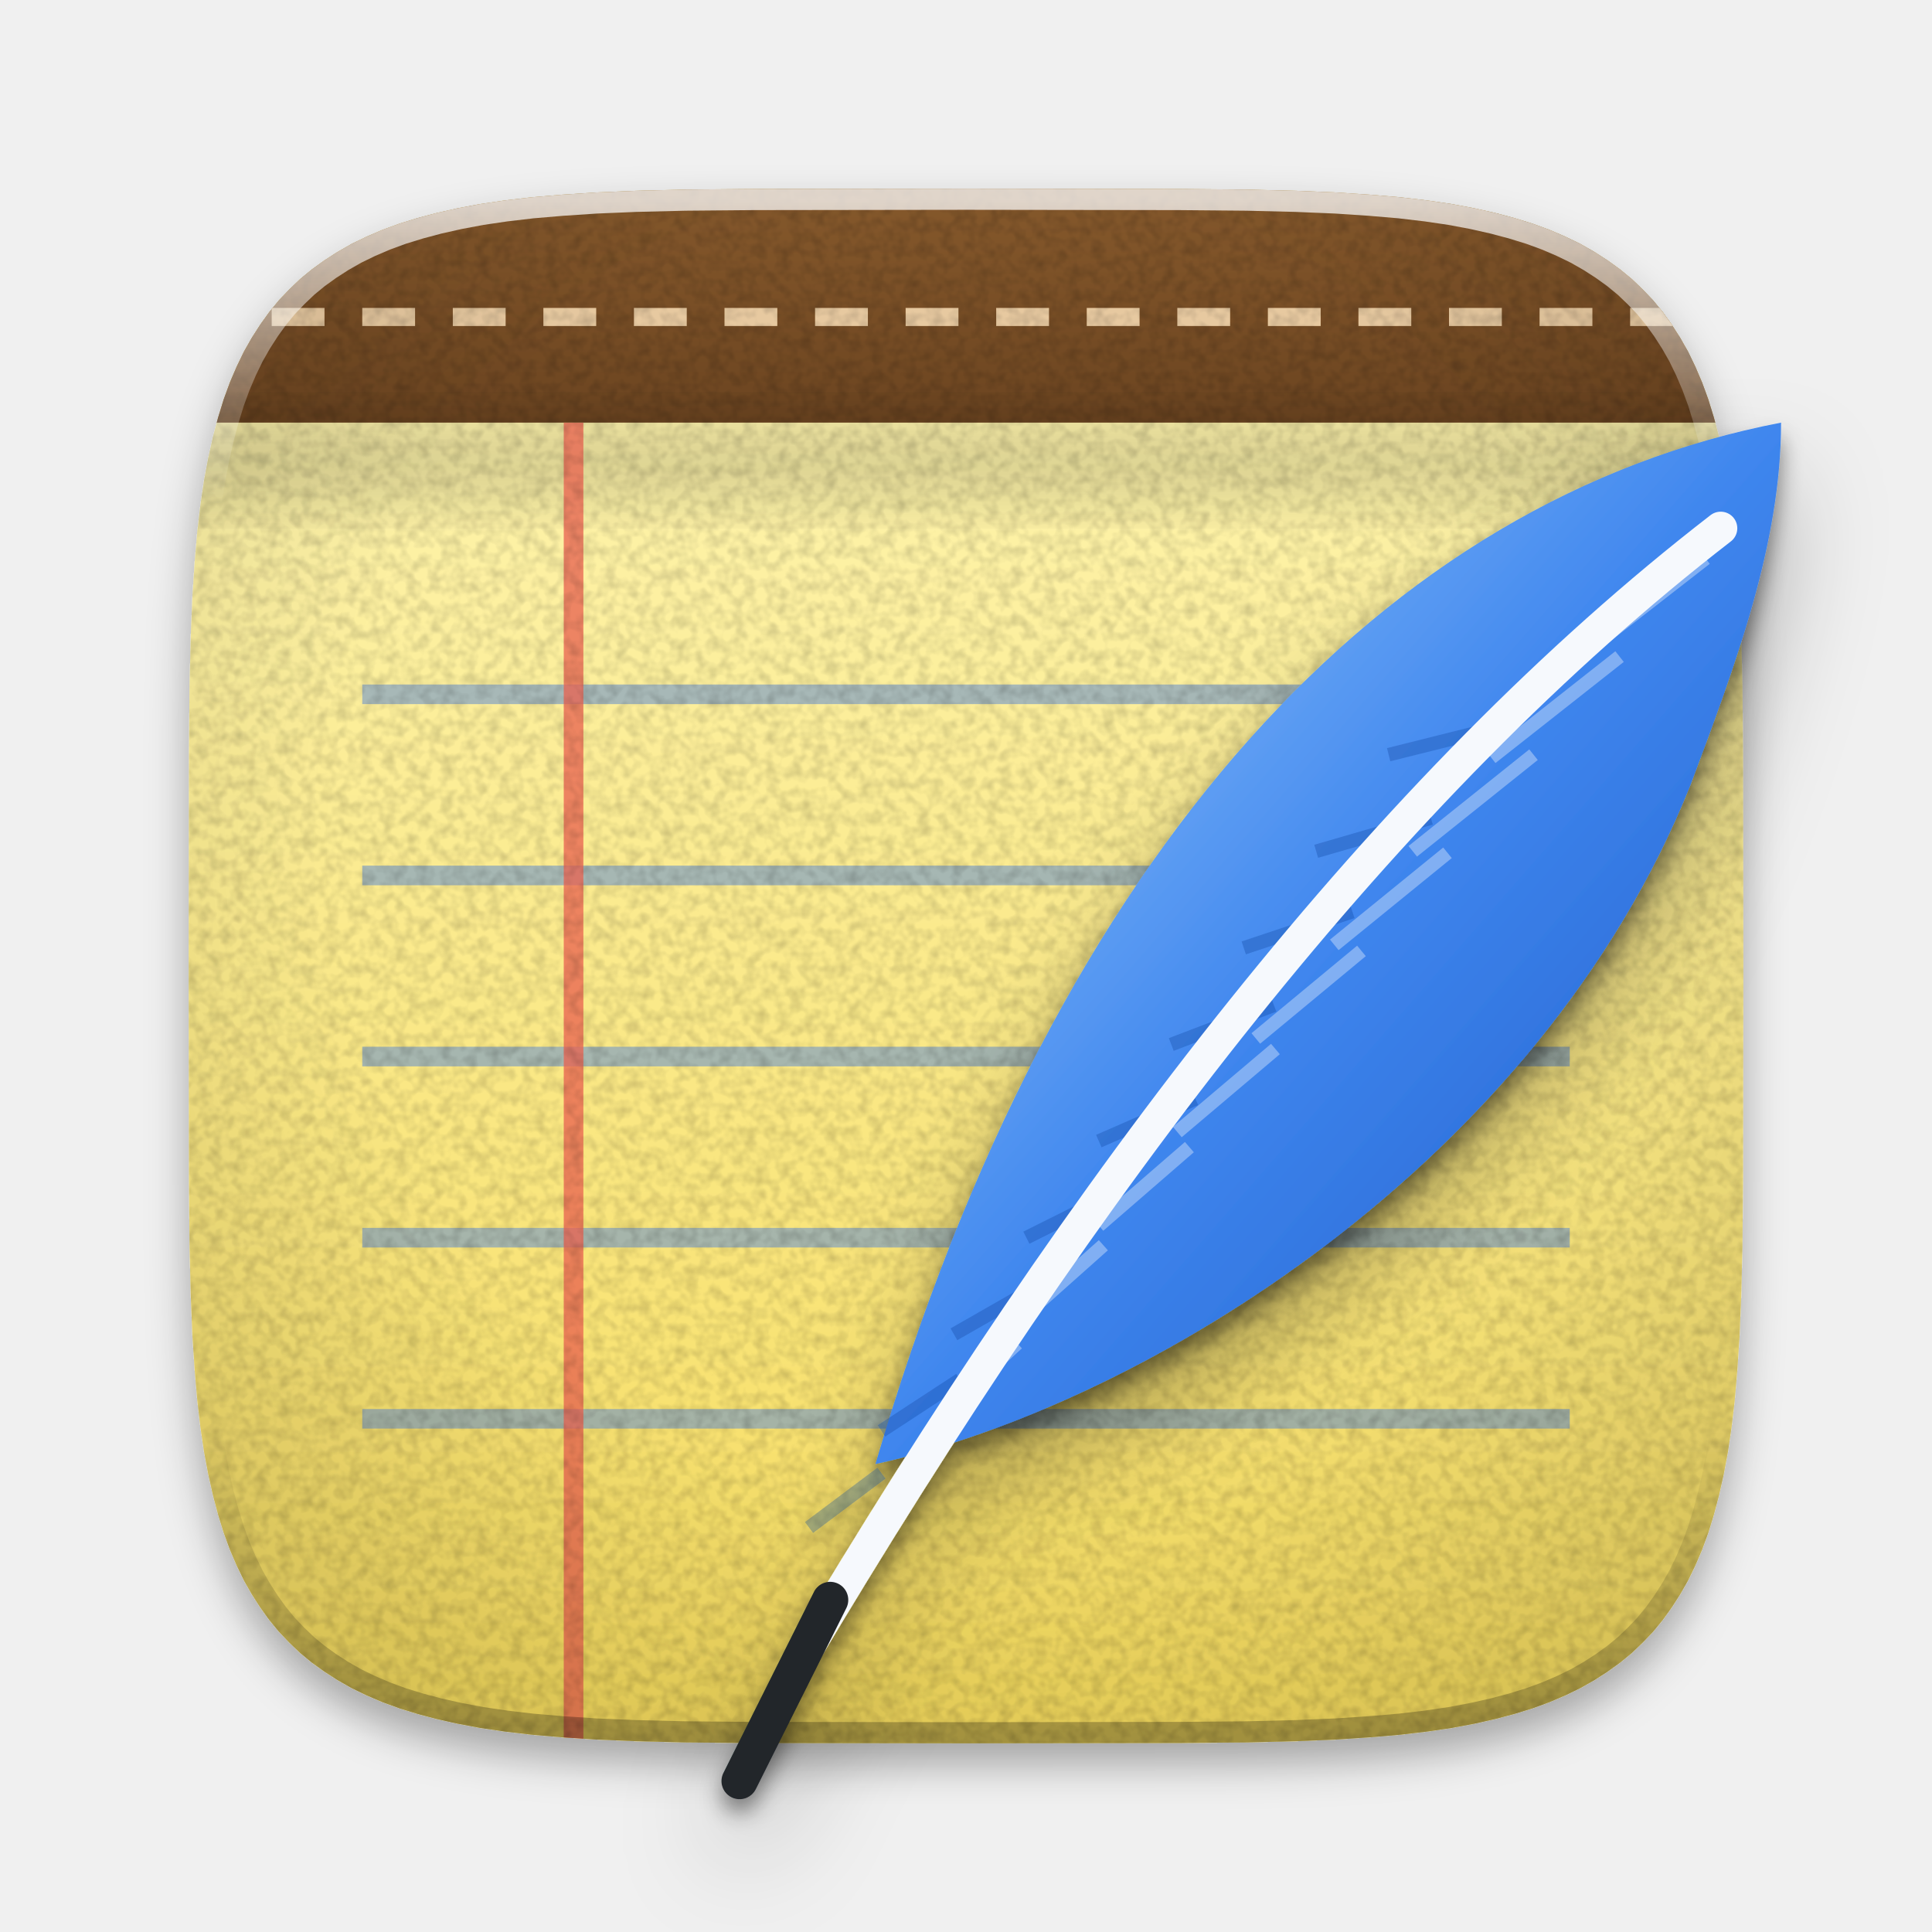
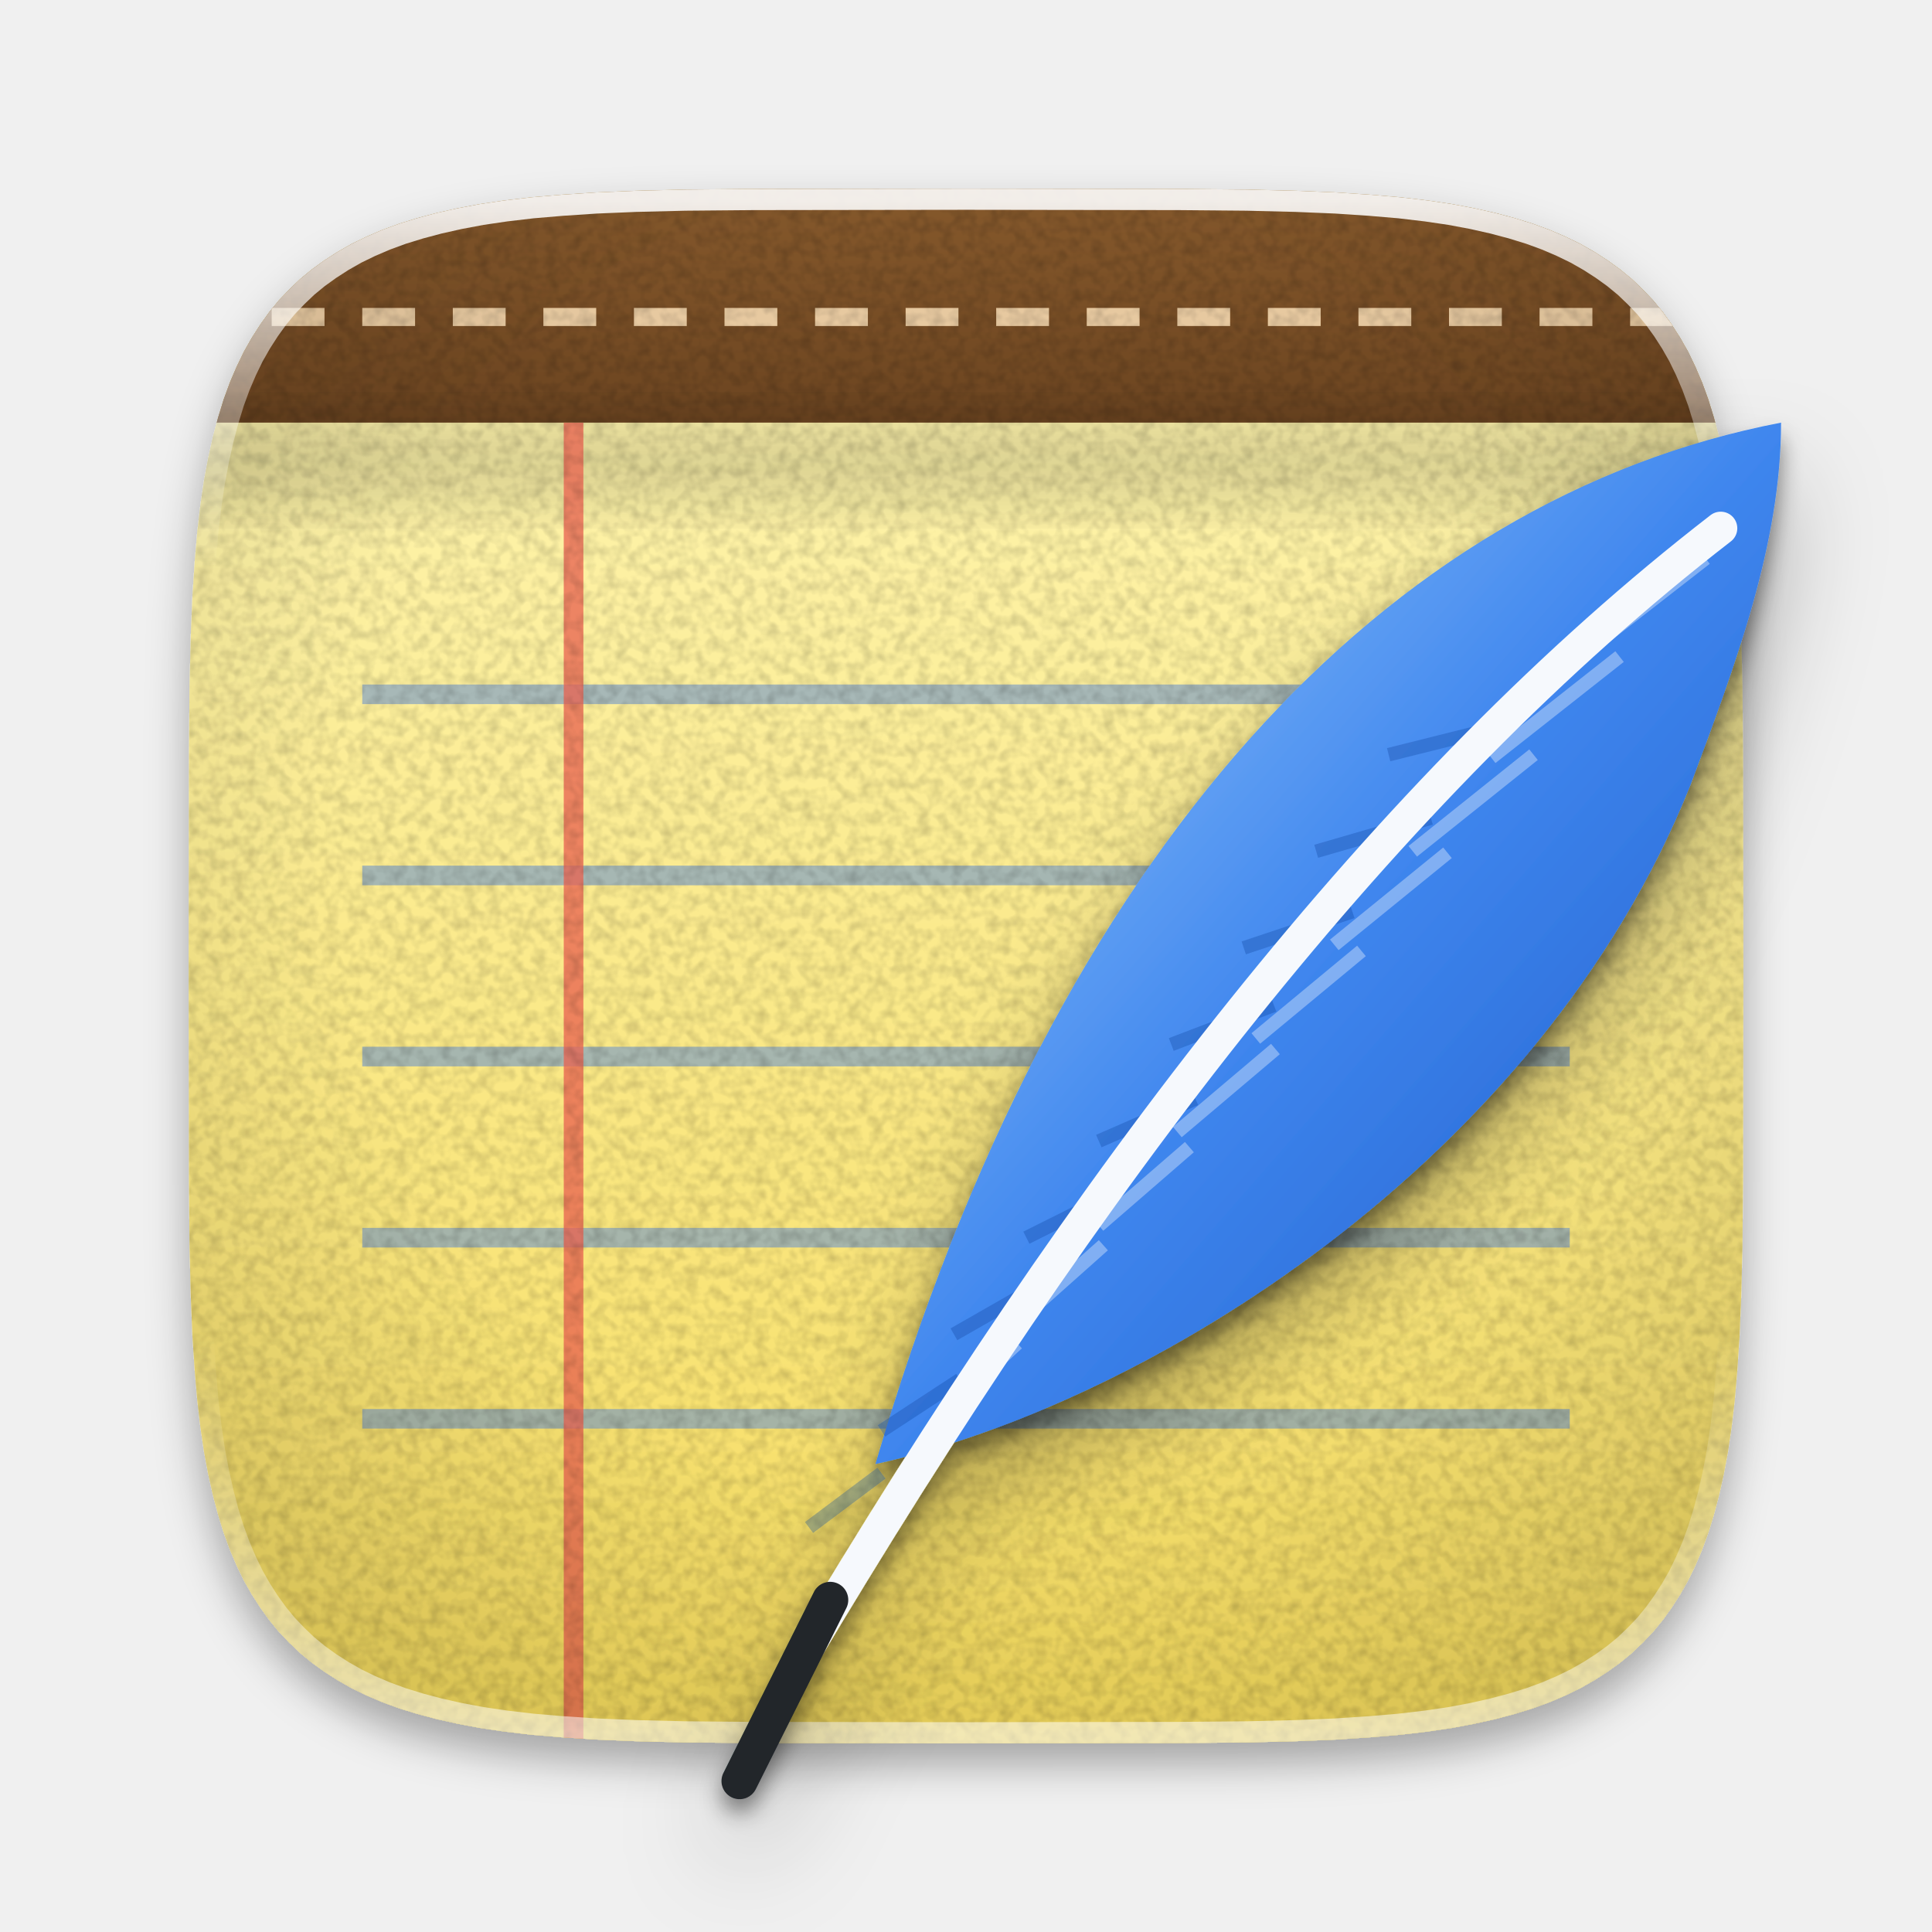
<svg xmlns="http://www.w3.org/2000/svg" width="128" height="128" viewBox="0 0 128 128">
  <defs>
    <filter id="drop" x="-20%" y="-20%" width="140%" height="150%">
      <feGaussianBlur in="SourceAlpha" stdDeviation="1.4" />
      <feOffset dy="1.4" />
      <feComponentTransfer>
        <feFuncA type="linear" slope=".32" />
      </feComponentTransfer>
      <feMerge>
        <feMergeNode />
        <feMergeNode in="SourceGraphic" />
      </feMerge>
    </filter>
    <filter id="cast" x="-40%" y="-40%" width="180%" height="200%">
      <feGaussianBlur in="SourceAlpha" stdDeviation="3.4" result="a" />
      <feOffset in="a" dy="3.6" result="a2" />
      <feComponentTransfer in="a2" result="amb">
        <feFuncA type="linear" slope=".3" />
      </feComponentTransfer>
      <feGaussianBlur in="SourceAlpha" stdDeviation=".7" result="c" />
      <feOffset in="c" dy=".9" result="c2" />
      <feComponentTransfer in="c2" result="con">
        <feFuncA type="linear" slope=".45" />
      </feComponentTransfer>
      <feMerge>
        <feMergeNode in="amb" />
        <feMergeNode in="con" />
        <feMergeNode in="SourceGraphic" />
      </feMerge>
    </filter>
    <filter id="soft" x="-40%" y="-40%" width="180%" height="180%">
      <feGaussianBlur stdDeviation="2.2" />
    </filter>
    <filter id="glowf" x="-40%" y="-40%" width="180%" height="180%">
      <feGaussianBlur stdDeviation="2.2" />
    </filter>
    <filter id="grain" x="0" y="0" width="100%" height="100%">
      <feTurbulence type="fractalNoise" baseFrequency="1.3" numOctaves="2" seed="7" />
      <feColorMatrix values="0 0 0 0 0  0 0 0 0 0  0 0 0 0 0  .55 0 0 0 -.2" />
    </filter>
    <filter id="brushed" x="0" y="0" width="100%" height="100%">
      <feTurbulence type="fractalNoise" baseFrequency="0.015 1.1" numOctaves="2" seed="4" />
      <feColorMatrix values="0 0 0 0 0  0 0 0 0 0  0 0 0 0 0  .6 0 0 0 -.2" />
    </filter>
    <radialGradient id="vig" cx=".5" cy=".42" r=".75">
      <stop offset=".55" stop-color="#000" stop-opacity="0" />
      <stop offset="1" stop-color="#000" stop-opacity=".16" />
    </radialGradient>
    <linearGradient id="rim" x1="0" y1="0" x2="0" y2="1">
-       <stop offset="0" stop-color="#fff" stop-opacity=".75" />
-       <stop offset=".2" stop-color="#fff" stop-opacity="0" />
-       <stop offset=".8" stop-color="#000" stop-opacity="0" />
-       <stop offset="1" stop-color="#000" stop-opacity=".28" />
+       <stop offset="0" stop-color="#fff" stop-opacity=".9" />
+       <stop offset=".24" stop-color="#fff" stop-opacity="0" />
+       <stop offset=".74" stop-color="#fff" stop-opacity="0" />
+       <stop offset="1" stop-color="#fff" stop-opacity=".55" />
    </linearGradient>
    <linearGradient id="chrome" x1="0" y1="0" x2="1" y2="0">
      <stop offset="0" stop-color="#5f656d" />
      <stop offset=".22" stop-color="#e9edf1" />
      <stop offset=".38" stop-color="#ffffff" />
      <stop offset=".55" stop-color="#aab1b9" />
      <stop offset=".78" stop-color="#e3e7ec" />
      <stop offset="1" stop-color="#565c64" />
    </linearGradient>
    <linearGradient id="chromev" x1="0" y1="0" x2="0" y2="1">
      <stop offset="0" stop-color="#ffffff" />
      <stop offset=".45" stop-color="#b3bac2" />
      <stop offset=".55" stop-color="#7d848d" />
      <stop offset="1" stop-color="#d9dde2" />
    </linearGradient>
    <linearGradient id="kctop" x1="0" y1="0" x2="0" y2="1">
      <stop offset="0" stop-color="#ffffff" />
      <stop offset="1" stop-color="#d3d8df" />
    </linearGradient>
    <linearGradient id="kcside" x1="0" y1="0" x2="0" y2="1">
      <stop offset="0" stop-color="#aab1bb" />
      <stop offset="1" stop-color="#5b626c" />
    </linearGradient>
    <radialGradient id="dish" cx=".5" cy=".45" r=".6">
      <stop offset="0" stop-color="#000" stop-opacity=".09" />
      <stop offset="1" stop-color="#000" stop-opacity="0" />
    </radialGradient>
    <pattern id="scan" width="2" height="2" patternUnits="userSpaceOnUse">
      <rect width="2" height="1" fill="#000" fill-opacity=".22" />
    </pattern>
    <clipPath id="clip">
      <path d="M115.50 64.00L115.48 78.11L115.44 82.61L115.36 85.87L115.25 88.52L115.10 90.79L114.93 92.78L114.72 94.57L114.48 96.20L114.20 97.69L113.89 99.07L113.55 100.35L113.18 101.55L112.77 102.67L112.32 103.72L111.84 104.71L111.31 105.64L110.75 106.51L110.16 107.33L109.52 108.11L108.83 108.83L108.11 109.52L107.33 110.16L106.51 110.75L105.64 111.31L104.71 111.84L103.72 112.32L102.67 112.77L101.55 113.18L100.35 113.55L99.07 113.89L97.69 114.20L96.20 114.48L94.57 114.72L92.78 114.93L90.79 115.10L88.52 115.25L85.87 115.36L82.61 115.44L78.11 115.48L64.00 115.50L49.89 115.48L45.39 115.44L42.13 115.36L39.48 115.25L37.21 115.10L35.22 114.93L33.43 114.72L31.80 114.48L30.31 114.20L28.93 113.89L27.65 113.55L26.45 113.18L25.33 112.77L24.28 112.32L23.29 111.84L22.36 111.31L21.49 110.75L20.67 110.16L19.89 109.52L19.17 108.83L18.48 108.11L17.84 107.33L17.25 106.51L16.69 105.64L16.16 104.71L15.68 103.72L15.23 102.67L14.82 101.55L14.45 100.35L14.11 99.07L13.80 97.69L13.52 96.20L13.28 94.57L13.07 92.78L12.90 90.79L12.75 88.52L12.64 85.87L12.56 82.61L12.52 78.11L12.50 64.00L12.52 49.89L12.56 45.39L12.64 42.13L12.75 39.48L12.90 37.21L13.07 35.22L13.28 33.43L13.52 31.80L13.80 30.31L14.11 28.93L14.45 27.65L14.82 26.45L15.23 25.33L15.68 24.28L16.16 23.29L16.69 22.36L17.25 21.49L17.84 20.67L18.48 19.89L19.17 19.17L19.89 18.48L20.67 17.84L21.49 17.25L22.36 16.69L23.29 16.16L24.28 15.68L25.33 15.23L26.45 14.82L27.65 14.45L28.93 14.11L30.31 13.80L31.80 13.52L33.43 13.28L35.22 13.07L37.21 12.90L39.48 12.75L42.13 12.64L45.39 12.56L49.89 12.52L64.00 12.50L78.11 12.52L82.61 12.56L85.87 12.64L88.52 12.75L90.79 12.90L92.78 13.07L94.57 13.28L96.20 13.52L97.69 13.80L99.07 14.11L100.35 14.45L101.55 14.82L102.67 15.23L103.72 15.68L104.71 16.16L105.64 16.69L106.51 17.25L107.33 17.84L108.11 18.48L108.83 19.17L109.52 19.89L110.16 20.67L110.75 21.49L111.31 22.36L111.84 23.29L112.32 24.28L112.77 25.33L113.18 26.45L113.55 27.65L113.89 28.93L114.20 30.31L114.48 31.80L114.72 33.43L114.93 35.22L115.10 37.21L115.25 39.48L115.36 42.13L115.44 45.39L115.48 49.89Z" />
    </clipPath>
    <clipPath id="scr">
      <path d="M104.50 64.00L104.49 75.09L104.45 78.63L104.39 81.20L104.30 83.28L104.19 85.06L104.05 86.63L103.88 88.04L103.70 89.32L103.48 90.49L103.24 91.58L102.97 92.59L102.67 93.53L102.35 94.41L102.00 95.24L101.62 96.01L101.21 96.74L100.77 97.43L100.30 98.08L99.79 98.69L99.26 99.26L98.69 99.79L98.08 100.30L97.43 100.77L96.74 101.21L96.01 101.62L95.24 102.00L94.41 102.35L93.53 102.67L92.59 102.97L91.58 103.24L90.49 103.48L89.32 103.70L88.04 103.88L86.63 104.05L85.06 104.19L83.28 104.30L81.20 104.39L78.63 104.45L75.09 104.49L64.00 104.50L52.91 104.49L49.37 104.45L46.80 104.39L44.72 104.30L42.94 104.19L41.37 104.05L39.96 103.88L38.68 103.70L37.51 103.48L36.42 103.24L35.41 102.97L34.47 102.67L33.59 102.35L32.76 102.00L31.99 101.62L31.26 101.21L30.57 100.77L29.92 100.30L29.31 99.79L28.74 99.26L28.21 98.69L27.70 98.08L27.23 97.43L26.79 96.74L26.38 96.01L26.00 95.24L25.65 94.41L25.33 93.53L25.03 92.59L24.76 91.58L24.52 90.49L24.30 89.32L24.12 88.04L23.95 86.63L23.81 85.06L23.70 83.28L23.61 81.20L23.55 78.63L23.51 75.09L23.50 64.00L23.51 52.91L23.55 49.37L23.61 46.80L23.70 44.72L23.81 42.94L23.95 41.37L24.12 39.96L24.30 38.68L24.52 37.51L24.76 36.42L25.03 35.41L25.33 34.47L25.65 33.59L26.00 32.76L26.38 31.99L26.79 31.26L27.23 30.57L27.70 29.92L28.21 29.31L28.74 28.74L29.31 28.21L29.92 27.70L30.57 27.23L31.26 26.79L31.99 26.38L32.76 26.00L33.59 25.65L34.47 25.33L35.41 25.03L36.42 24.76L37.51 24.52L38.68 24.30L39.96 24.12L41.37 23.95L42.94 23.81L44.72 23.70L46.80 23.61L49.37 23.55L52.91 23.51L64.00 23.50L75.09 23.51L78.63 23.55L81.20 23.61L83.28 23.70L85.06 23.81L86.63 23.95L88.04 24.12L89.32 24.30L90.49 24.52L91.58 24.76L92.59 25.03L93.53 25.33L94.41 25.65L95.24 26.00L96.01 26.38L96.74 26.79L97.43 27.23L98.08 27.70L98.69 28.21L99.26 28.74L99.79 29.31L100.30 29.92L100.77 30.57L101.21 31.26L101.62 31.99L102.00 32.76L102.35 33.59L102.67 34.47L102.97 35.41L103.24 36.42L103.48 37.51L103.70 38.68L103.88 39.96L104.05 41.37L104.19 42.94L104.30 44.72L104.39 46.80L104.45 49.37L104.49 52.91Z" />
    </clipPath>
    <linearGradient id="pad" x1="0" y1="0" x2="0" y2="1">
      <stop offset="0.000" stop-color="#fff7b8" />
      <stop offset="1.000" stop-color="#f6dc5e" />
    </linearGradient>
    <linearGradient id="quill" x1="0" y1="0" x2="1" y2="1">
      <stop offset="0.000" stop-color="#a8d6ff" />
      <stop offset="0.500" stop-color="#3f86ee" />
      <stop offset="1.000" stop-color="#1a55c4" />
    </linearGradient>
    <linearGradient id="bind" x1="0" y1="0" x2="0" y2="1">
      <stop offset="0.000" stop-color="#9c6a35" />
      <stop offset="1.000" stop-color="#6b4420" />
    </linearGradient>
  </defs>
  <g filter="url(#drop)">
    <path d="M115.50 64.00L115.48 78.11L115.44 82.61L115.36 85.87L115.25 88.52L115.10 90.79L114.93 92.78L114.72 94.57L114.48 96.20L114.20 97.69L113.89 99.07L113.55 100.35L113.18 101.55L112.77 102.67L112.32 103.72L111.84 104.71L111.31 105.64L110.75 106.51L110.16 107.33L109.52 108.11L108.83 108.83L108.11 109.52L107.33 110.16L106.51 110.75L105.64 111.31L104.71 111.84L103.72 112.32L102.67 112.77L101.55 113.18L100.35 113.55L99.07 113.89L97.69 114.20L96.20 114.48L94.57 114.72L92.78 114.93L90.79 115.10L88.52 115.25L85.87 115.36L82.61 115.44L78.11 115.48L64.00 115.50L49.89 115.48L45.39 115.44L42.13 115.36L39.48 115.25L37.21 115.10L35.22 114.93L33.43 114.72L31.80 114.48L30.31 114.20L28.93 113.89L27.65 113.55L26.45 113.18L25.33 112.77L24.28 112.32L23.29 111.84L22.36 111.31L21.49 110.75L20.67 110.16L19.89 109.52L19.17 108.83L18.48 108.11L17.84 107.33L17.25 106.51L16.69 105.64L16.16 104.71L15.68 103.72L15.23 102.67L14.82 101.55L14.45 100.35L14.11 99.07L13.80 97.69L13.52 96.20L13.28 94.57L13.07 92.78L12.90 90.79L12.75 88.52L12.64 85.87L12.56 82.61L12.52 78.11L12.50 64.00L12.52 49.89L12.56 45.39L12.64 42.13L12.75 39.48L12.90 37.21L13.07 35.22L13.28 33.43L13.52 31.80L13.80 30.31L14.11 28.93L14.45 27.65L14.82 26.45L15.23 25.33L15.68 24.28L16.16 23.29L16.69 22.36L17.25 21.49L17.84 20.67L18.48 19.89L19.17 19.17L19.89 18.48L20.67 17.84L21.49 17.25L22.36 16.69L23.29 16.16L24.28 15.68L25.33 15.23L26.45 14.82L27.65 14.45L28.93 14.11L30.31 13.80L31.80 13.52L33.43 13.28L35.22 13.07L37.21 12.90L39.48 12.75L42.13 12.64L45.39 12.56L49.89 12.52L64.00 12.50L78.11 12.52L82.61 12.56L85.87 12.64L88.52 12.75L90.79 12.90L92.78 13.07L94.57 13.28L96.20 13.52L97.69 13.80L99.07 14.11L100.35 14.45L101.55 14.82L102.67 15.23L103.72 15.68L104.71 16.16L105.64 16.69L106.51 17.25L107.33 17.84L108.11 18.48L108.83 19.17L109.52 19.89L110.16 20.67L110.75 21.49L111.31 22.36L111.84 23.29L112.32 24.28L112.77 25.33L113.18 26.45L113.55 27.65L113.89 28.93L114.20 30.31L114.48 31.80L114.72 33.43L114.93 35.22L115.10 37.21L115.25 39.48L115.36 42.13L115.44 45.39L115.48 49.89Z" fill="url(#pad)" />
  </g>
  <g clip-path="url(#clip)">
    <rect x="0" y="0" width="128" height="28" fill="url(#bind)" />
    <path d="M6 21H122" stroke="#e7c9a0" stroke-width="1.2" stroke-dasharray="3.5 2.5" />
    <rect x="0" y="28" width="128" height="5" fill="#000" fill-opacity=".16" filter="url(#soft)" />
    <path d="M24 46h80M24 58h80M24 70h80M24 82h80M24 94h80" stroke="#6f95c9" stroke-opacity=".6" stroke-width="1.3" />
    <path d="M38 28V116" stroke="#e8604f" stroke-opacity=".75" stroke-width="1.3" />
    <rect width="128" height="128" filter="url(#grain)" opacity="0.55" />
    <path d="M115.50 64.00L115.48 78.11L115.44 82.61L115.36 85.87L115.25 88.52L115.10 90.79L114.93 92.78L114.72 94.57L114.48 96.20L114.20 97.69L113.89 99.07L113.55 100.35L113.18 101.55L112.77 102.67L112.32 103.72L111.84 104.71L111.31 105.64L110.75 106.51L110.16 107.33L109.52 108.11L108.83 108.83L108.11 109.52L107.33 110.16L106.51 110.75L105.64 111.31L104.71 111.84L103.72 112.32L102.67 112.77L101.55 113.18L100.35 113.55L99.07 113.89L97.69 114.20L96.20 114.48L94.57 114.72L92.78 114.93L90.79 115.10L88.52 115.25L85.87 115.36L82.61 115.44L78.11 115.48L64.00 115.50L49.89 115.48L45.39 115.44L42.13 115.36L39.48 115.25L37.21 115.10L35.22 114.93L33.43 114.72L31.80 114.48L30.31 114.20L28.93 113.89L27.65 113.55L26.45 113.18L25.33 112.77L24.28 112.32L23.29 111.84L22.36 111.31L21.49 110.75L20.67 110.16L19.89 109.52L19.17 108.83L18.48 108.11L17.84 107.33L17.25 106.51L16.69 105.64L16.16 104.71L15.68 103.72L15.23 102.67L14.82 101.55L14.45 100.35L14.11 99.07L13.80 97.69L13.52 96.20L13.28 94.57L13.07 92.78L12.90 90.79L12.75 88.52L12.64 85.87L12.56 82.61L12.52 78.11L12.50 64.00L12.52 49.89L12.56 45.39L12.64 42.13L12.75 39.48L12.90 37.21L13.07 35.22L13.28 33.43L13.52 31.80L13.80 30.31L14.11 28.93L14.45 27.65L14.82 26.45L15.23 25.33L15.68 24.28L16.16 23.29L16.69 22.36L17.25 21.49L17.84 20.67L18.48 19.89L19.17 19.17L19.89 18.48L20.67 17.84L21.49 17.25L22.36 16.69L23.29 16.16L24.28 15.68L25.33 15.23L26.45 14.82L27.65 14.45L28.93 14.11L30.31 13.80L31.80 13.52L33.43 13.28L35.22 13.07L37.21 12.90L39.48 12.75L42.13 12.64L45.39 12.56L49.89 12.52L64.00 12.50L78.11 12.52L82.61 12.56L85.87 12.64L88.52 12.75L90.79 12.90L92.78 13.07L94.57 13.28L96.20 13.52L97.69 13.80L99.07 14.11L100.35 14.45L101.55 14.82L102.67 15.23L103.72 15.68L104.71 16.16L105.64 16.69L106.51 17.25L107.33 17.84L108.11 18.48L108.83 19.17L109.52 19.89L110.16 20.67L110.75 21.49L111.31 22.36L111.84 23.29L112.32 24.28L112.77 25.33L113.18 26.45L113.55 27.65L113.89 28.93L114.20 30.31L114.48 31.80L114.72 33.43L114.93 35.22L115.10 37.21L115.25 39.48L115.36 42.13L115.44 45.39L115.48 49.89Z" fill="url(#vig)" />
    <path d="M115.50 64.00L115.48 78.11L115.44 82.61L115.36 85.87L115.25 88.52L115.10 90.79L114.93 92.78L114.72 94.57L114.48 96.20L114.20 97.69L113.89 99.07L113.55 100.35L113.18 101.55L112.77 102.67L112.32 103.72L111.84 104.71L111.31 105.64L110.75 106.51L110.16 107.33L109.52 108.11L108.83 108.83L108.11 109.52L107.33 110.16L106.51 110.75L105.64 111.31L104.71 111.84L103.72 112.32L102.67 112.77L101.55 113.18L100.35 113.55L99.07 113.89L97.69 114.20L96.20 114.48L94.57 114.72L92.78 114.93L90.79 115.10L88.52 115.25L85.87 115.36L82.61 115.44L78.11 115.48L64.00 115.50L49.89 115.48L45.39 115.44L42.13 115.36L39.48 115.25L37.21 115.10L35.22 114.93L33.43 114.72L31.80 114.48L30.31 114.20L28.93 113.89L27.65 113.55L26.45 113.18L25.33 112.77L24.28 112.32L23.29 111.84L22.36 111.31L21.49 110.75L20.67 110.16L19.89 109.52L19.17 108.83L18.48 108.11L17.84 107.33L17.25 106.51L16.69 105.64L16.16 104.71L15.68 103.72L15.23 102.67L14.82 101.55L14.45 100.35L14.11 99.07L13.80 97.69L13.52 96.20L13.28 94.57L13.07 92.78L12.90 90.79L12.75 88.52L12.64 85.87L12.56 82.61L12.52 78.11L12.50 64.00L12.52 49.89L12.56 45.39L12.64 42.13L12.75 39.48L12.90 37.21L13.07 35.22L13.28 33.43L13.52 31.80L13.80 30.31L14.11 28.93L14.45 27.65L14.82 26.45L15.23 25.33L15.68 24.28L16.16 23.29L16.69 22.36L17.25 21.49L17.84 20.67L18.48 19.89L19.17 19.17L19.89 18.48L20.67 17.84L21.49 17.25L22.36 16.69L23.29 16.16L24.28 15.68L25.33 15.23L26.45 14.82L27.65 14.45L28.93 14.11L30.31 13.80L31.80 13.52L33.43 13.28L35.22 13.07L37.21 12.90L39.48 12.75L42.13 12.64L45.39 12.56L49.89 12.52L64.00 12.50L78.11 12.52L82.61 12.56L85.87 12.64L88.52 12.75L90.79 12.90L92.78 13.07L94.57 13.28L96.20 13.52L97.69 13.80L99.07 14.11L100.35 14.45L101.55 14.82L102.67 15.23L103.72 15.68L104.71 16.16L105.64 16.69L106.51 17.25L107.33 17.84L108.11 18.48L108.83 19.17L109.52 19.89L110.16 20.67L110.75 21.49L111.31 22.36L111.84 23.29L112.32 24.28L112.77 25.33L113.18 26.45L113.55 27.65L113.89 28.93L114.20 30.31L114.48 31.80L114.72 33.43L114.93 35.22L115.10 37.21L115.25 39.48L115.36 42.13L115.44 45.39L115.48 49.89Z" fill="none" stroke="url(#rim)" stroke-width="2.8" />
  </g>
  <g filter="url(#cast)">
    <path d="M118 28C92 33 70 56 58 97c18-4 44-20 54-45 3-8 6-16 6-24Z" fill="url(#quill)" />
    <path d="M104.0 44.0l9.0-7.0" stroke="#fff" stroke-opacity=".35" stroke-width=".9" />
    <path d="M100.0 48.0l-8.0 2.0" stroke="#0b3f96" stroke-opacity=".3" stroke-width=".9" />
    <path d="M98.8 50.2l8.5-6.7" stroke="#fff" stroke-opacity=".35" stroke-width=".9" />
    <path d="M94.8 54.2l-7.6 2.2" stroke="#0b3f96" stroke-opacity=".3" stroke-width=".9" />
    <path d="M93.6 56.4l8.0-6.4" stroke="#fff" stroke-opacity=".35" stroke-width=".9" />
    <path d="M89.6 60.4l-7.2 2.4" stroke="#0b3f96" stroke-opacity=".3" stroke-width=".9" />
    <path d="M88.4 62.6l7.5-6.1" stroke="#fff" stroke-opacity=".35" stroke-width=".9" />
    <path d="M84.4 66.6l-6.8 2.6" stroke="#0b3f96" stroke-opacity=".3" stroke-width=".9" />
    <path d="M83.2 68.8l7.0-5.8" stroke="#fff" stroke-opacity=".35" stroke-width=".9" />
    <path d="M79.2 72.8l-6.4 2.8" stroke="#0b3f96" stroke-opacity=".3" stroke-width=".9" />
    <path d="M78.0 75.0l6.5-5.5" stroke="#fff" stroke-opacity=".35" stroke-width=".9" />
    <path d="M74.0 79.0l-6.0 3.0" stroke="#0b3f96" stroke-opacity=".3" stroke-width=".9" />
    <path d="M72.8 81.2l6.0-5.2" stroke="#fff" stroke-opacity=".35" stroke-width=".9" />
    <path d="M68.8 85.2l-5.6 3.2" stroke="#0b3f96" stroke-opacity=".3" stroke-width=".9" />
    <path d="M67.6 87.4l5.5-4.9" stroke="#fff" stroke-opacity=".35" stroke-width=".9" />
    <path d="M63.6 91.4l-5.2 3.4" stroke="#0b3f96" stroke-opacity=".3" stroke-width=".9" />
    <path d="M62.4 93.6l5.0-4.6" stroke="#fff" stroke-opacity=".35" stroke-width=".9" />
    <path d="M58.4 97.6l-4.8 3.6" stroke="#0b3f96" stroke-opacity=".3" stroke-width=".9" />
    <path d="M114 35C92 52 72 78 53 110" fill="none" stroke="#f6f9fd" stroke-width="2.2" stroke-linecap="round" />
    <path d="M55 106l-6 12" stroke="#23262b" stroke-width="2.4" stroke-linecap="round" />
  </g>
</svg>
